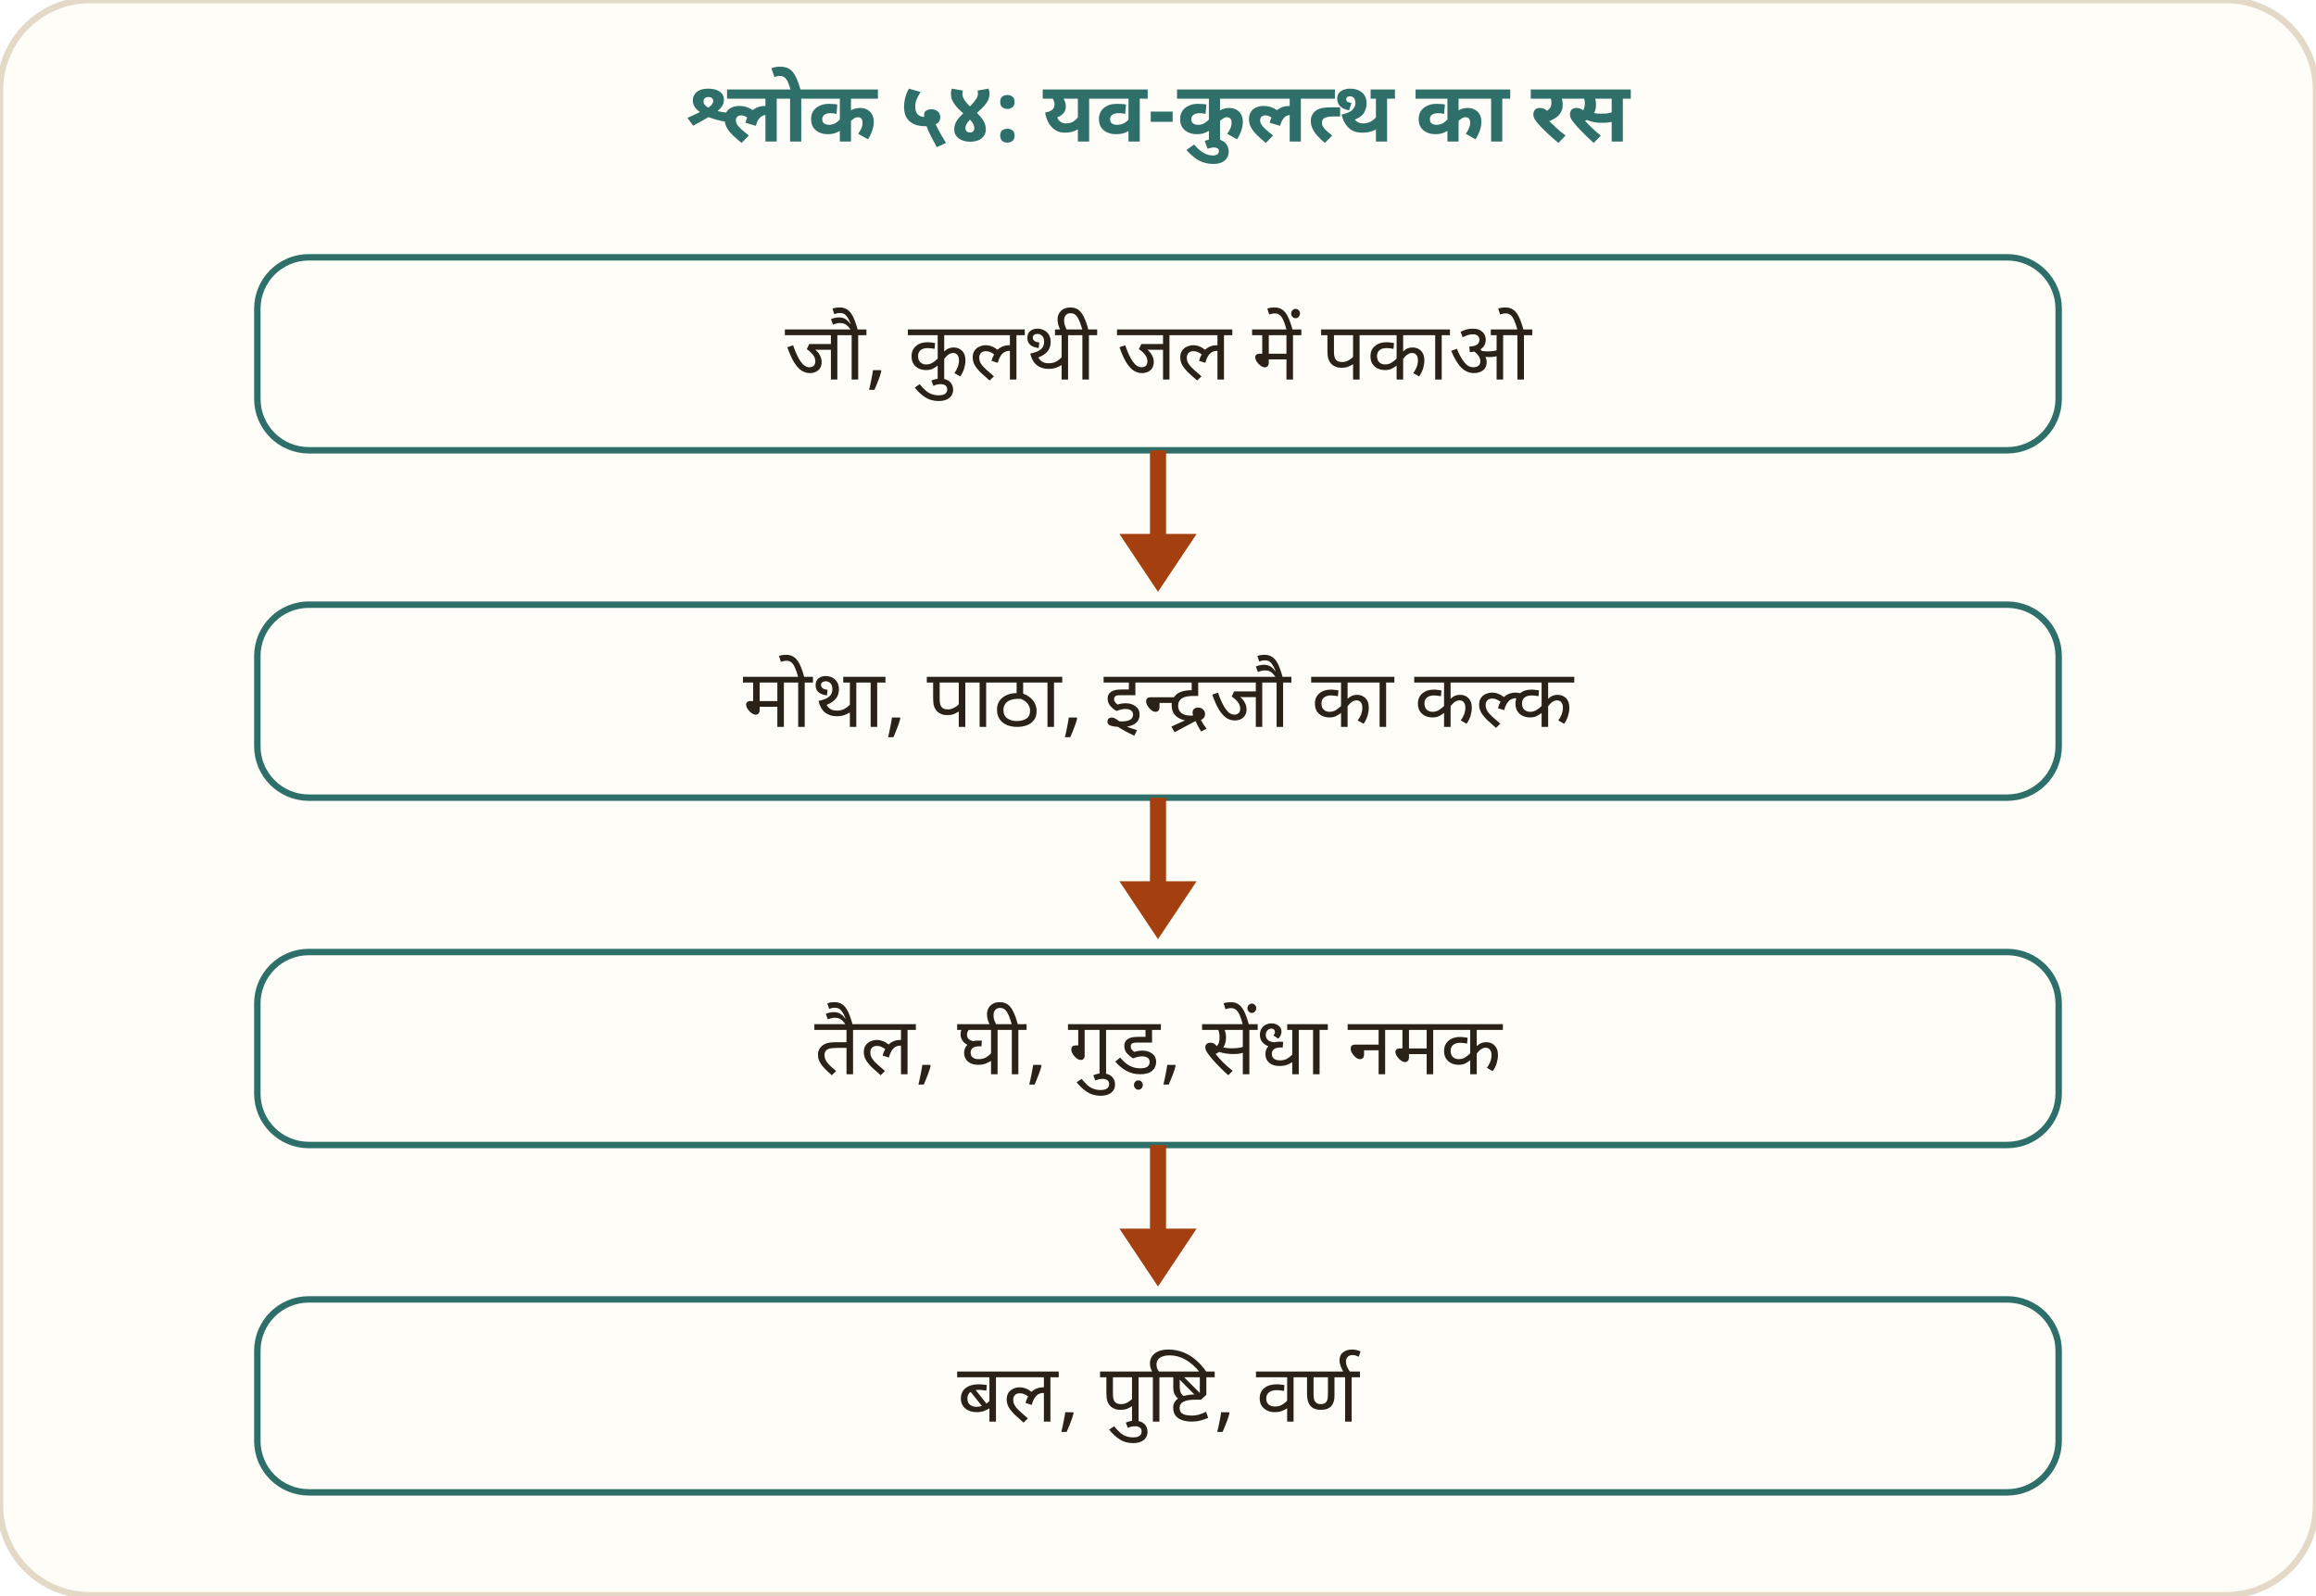
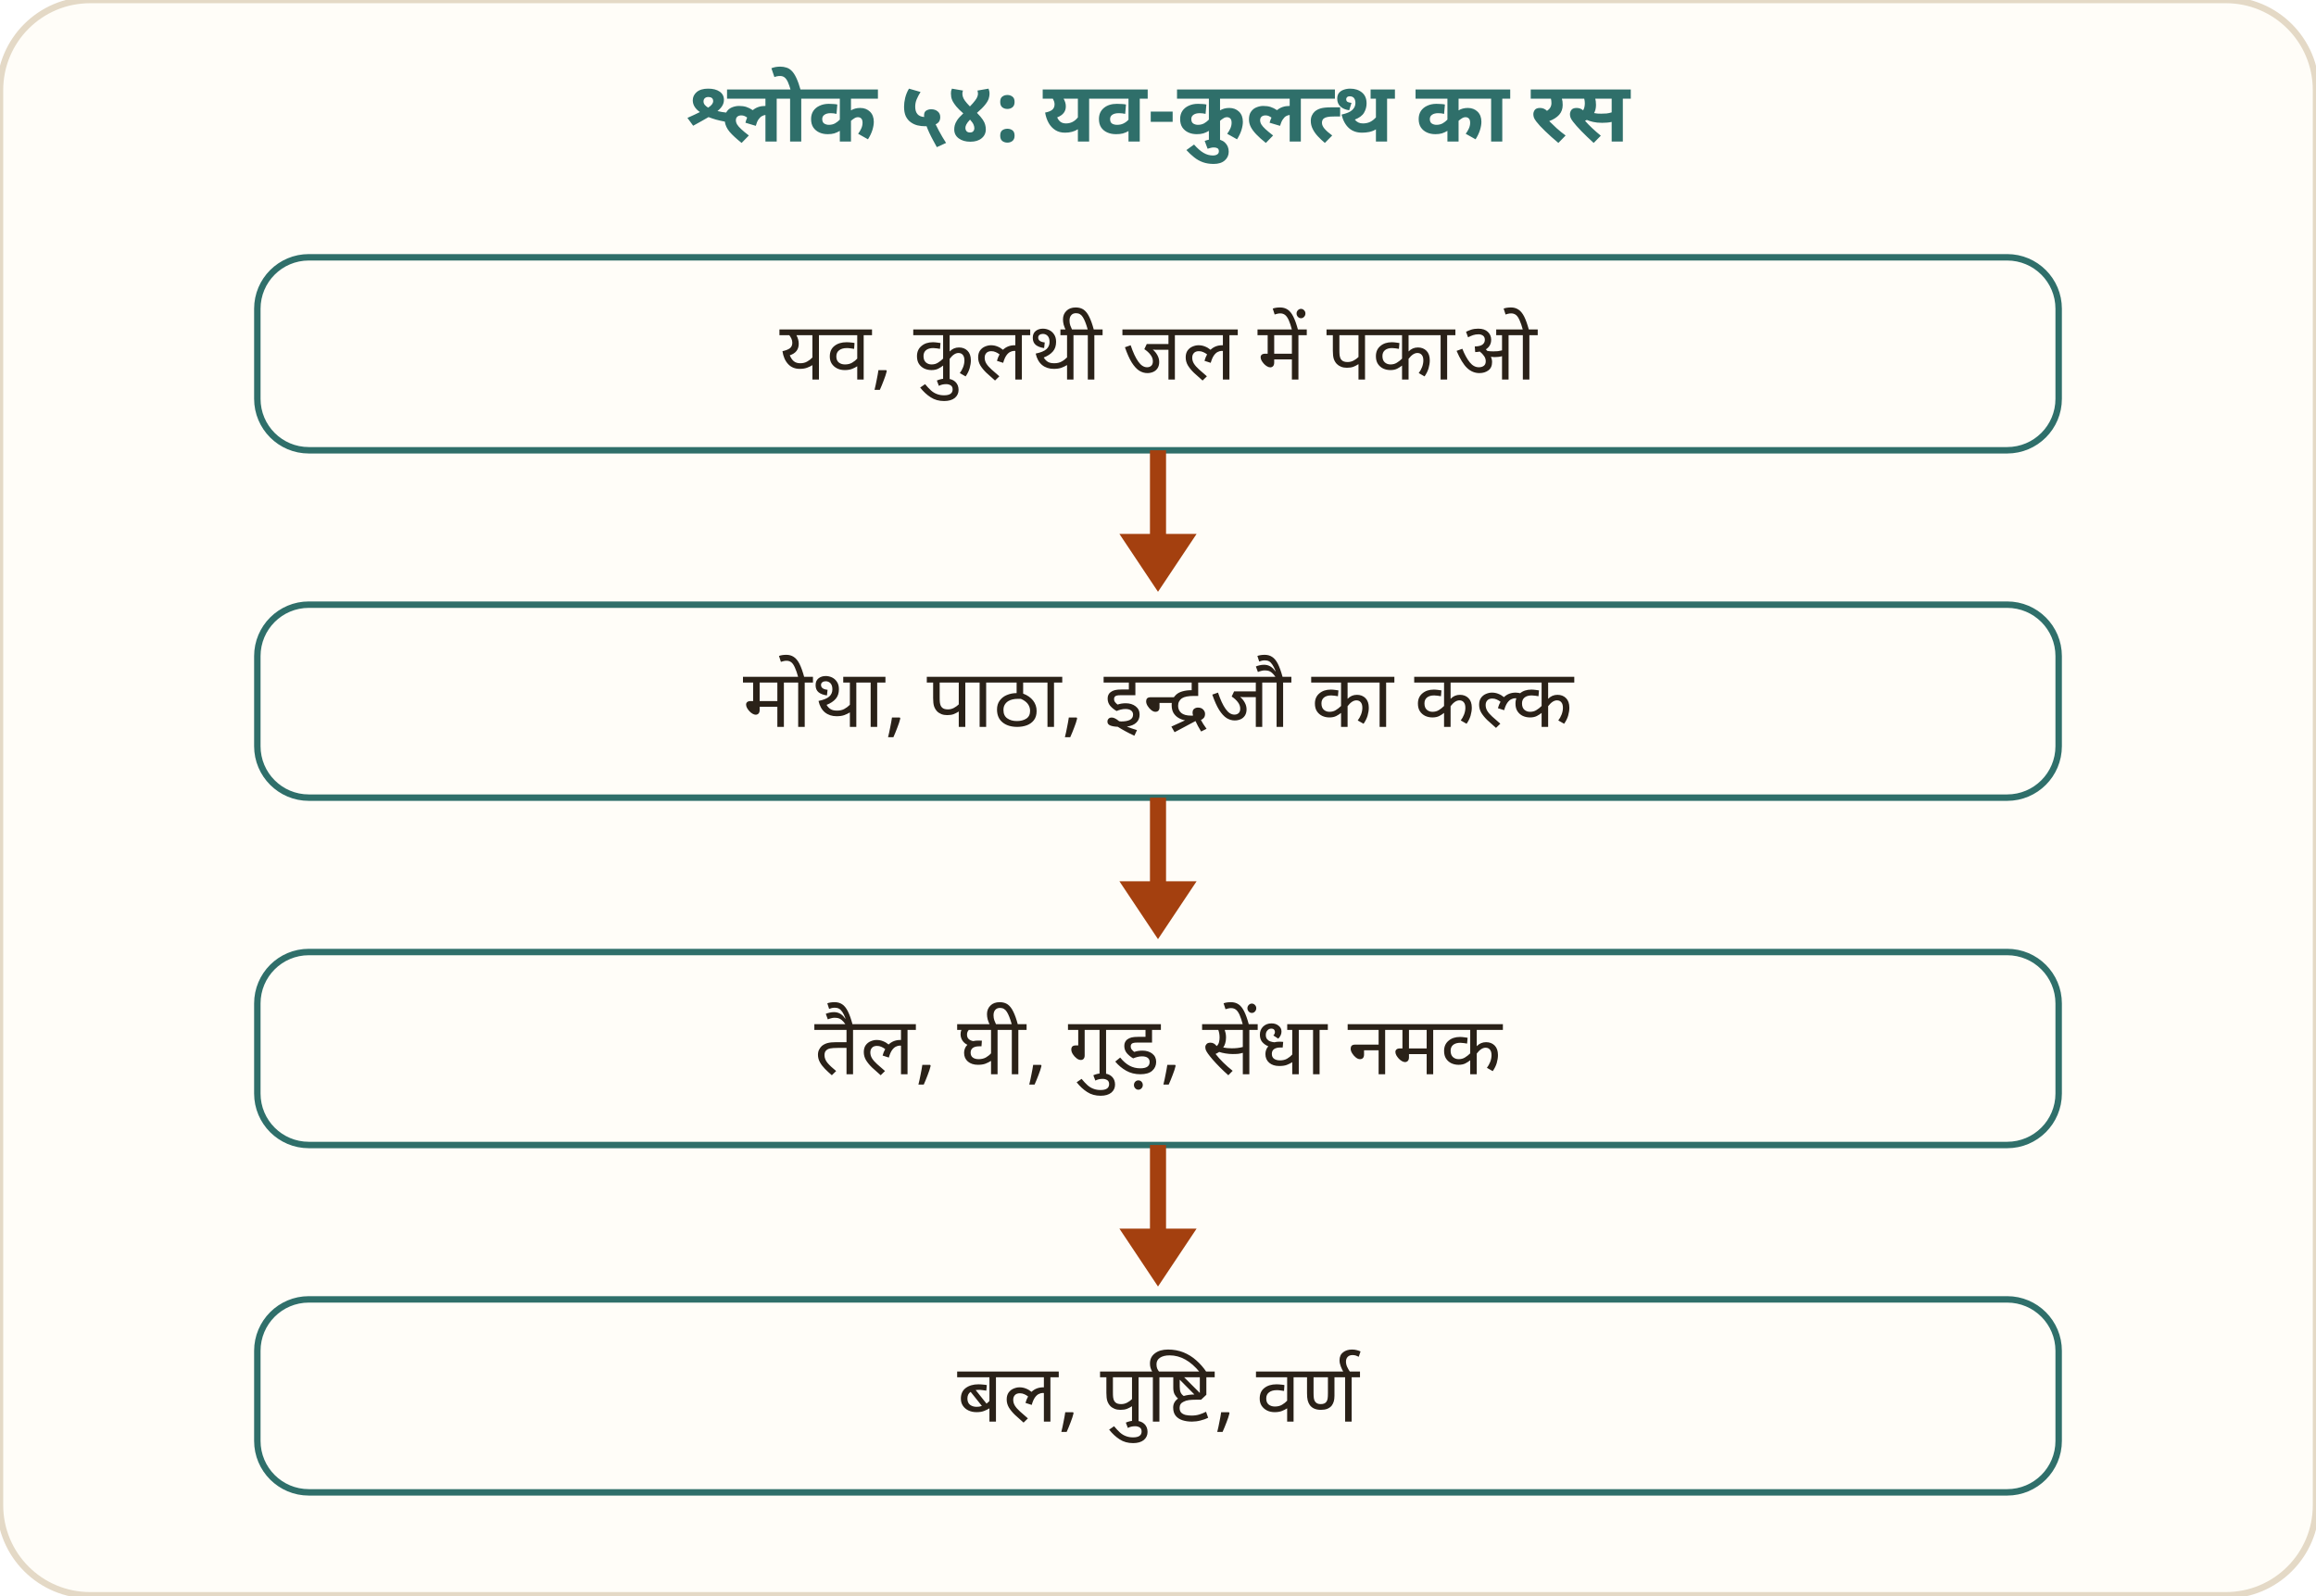
<svg xmlns="http://www.w3.org/2000/svg" viewBox="0 0 360 248" role="img">
  <rect width="360" height="248" rx="14" fill="#fffdf8" stroke="#e4d9c6" />
  <text x="180" y="22" font-family="'Noto Sans Devanagari','Mukta','Nirmala UI','Mangal',sans-serif" font-size="13" font-weight="700" fill="#2f6f6a" text-anchor="middle">श्लोक ५४: यव-कुलत्थ का रस</text>
  <rect x="40" y="40" width="280" height="30" rx="8" fill="#fffdf8" stroke="#2f6f6a" />
-   <text x="180.0" y="59.0" font-family="'Noto Sans Devanagari','Mukta','Nirmala UI','Mangal',sans-serif" font-size="12.5" font-weight="500" fill="#2a2118" text-anchor="middle">जौ, कुलथी जल में पकाओ</text>
+   <text x="180.0" y="59.0" font-family="'Noto Sans Devanagari','Mukta','Nirmala UI','Mangal',sans-serif" font-size="12.5" font-weight="500" fill="#2a2118" text-anchor="middle">यव, कुलथी जल में पकाओ</text>
  <line x1="180" y1="70" x2="180" y2="86" stroke="#a4400f" stroke-width="2.5" />
  <polygon points="180,92 174,83 186,83" fill="#a4400f" />
  <rect x="40" y="94" width="280" height="30" rx="8" fill="#fffdf8" stroke="#2f6f6a" />
  <text x="180.0" y="113.0" font-family="'Noto Sans Devanagari','Mukta','Nirmala UI','Mangal',sans-serif" font-size="12.5" font-weight="500" fill="#2a2118" text-anchor="middle">मोथा, पाठा, इन्द्रजौ का कल्क</text>
  <line x1="180" y1="124" x2="180" y2="140" stroke="#a4400f" stroke-width="2.5" />
  <polygon points="180,146 174,137 186,137" fill="#a4400f" />
  <rect x="40" y="148" width="280" height="30" rx="8" fill="#fffdf8" stroke="#2f6f6a" />
  <text x="180.0" y="167.0" font-family="'Noto Sans Devanagari','Mukta','Nirmala UI','Mangal',sans-serif" font-size="12.5" font-weight="500" fill="#2a2118" text-anchor="middle">तैल, घी, गुड़, सेंधा नमक</text>
  <line x1="180" y1="178" x2="180" y2="194" stroke="#a4400f" stroke-width="2.5" />
  <polygon points="180,200 174,191 186,191" fill="#a4400f" />
  <rect x="40" y="202" width="280" height="30" rx="8" fill="#fffdf8" stroke="#2f6f6a" />
  <text x="180.0" y="221.0" font-family="'Noto Sans Devanagari','Mukta','Nirmala UI','Mangal',sans-serif" font-size="12.5" font-weight="500" fill="#2a2118" text-anchor="middle">बल, पुष्टि, वर्ण</text>
</svg>
